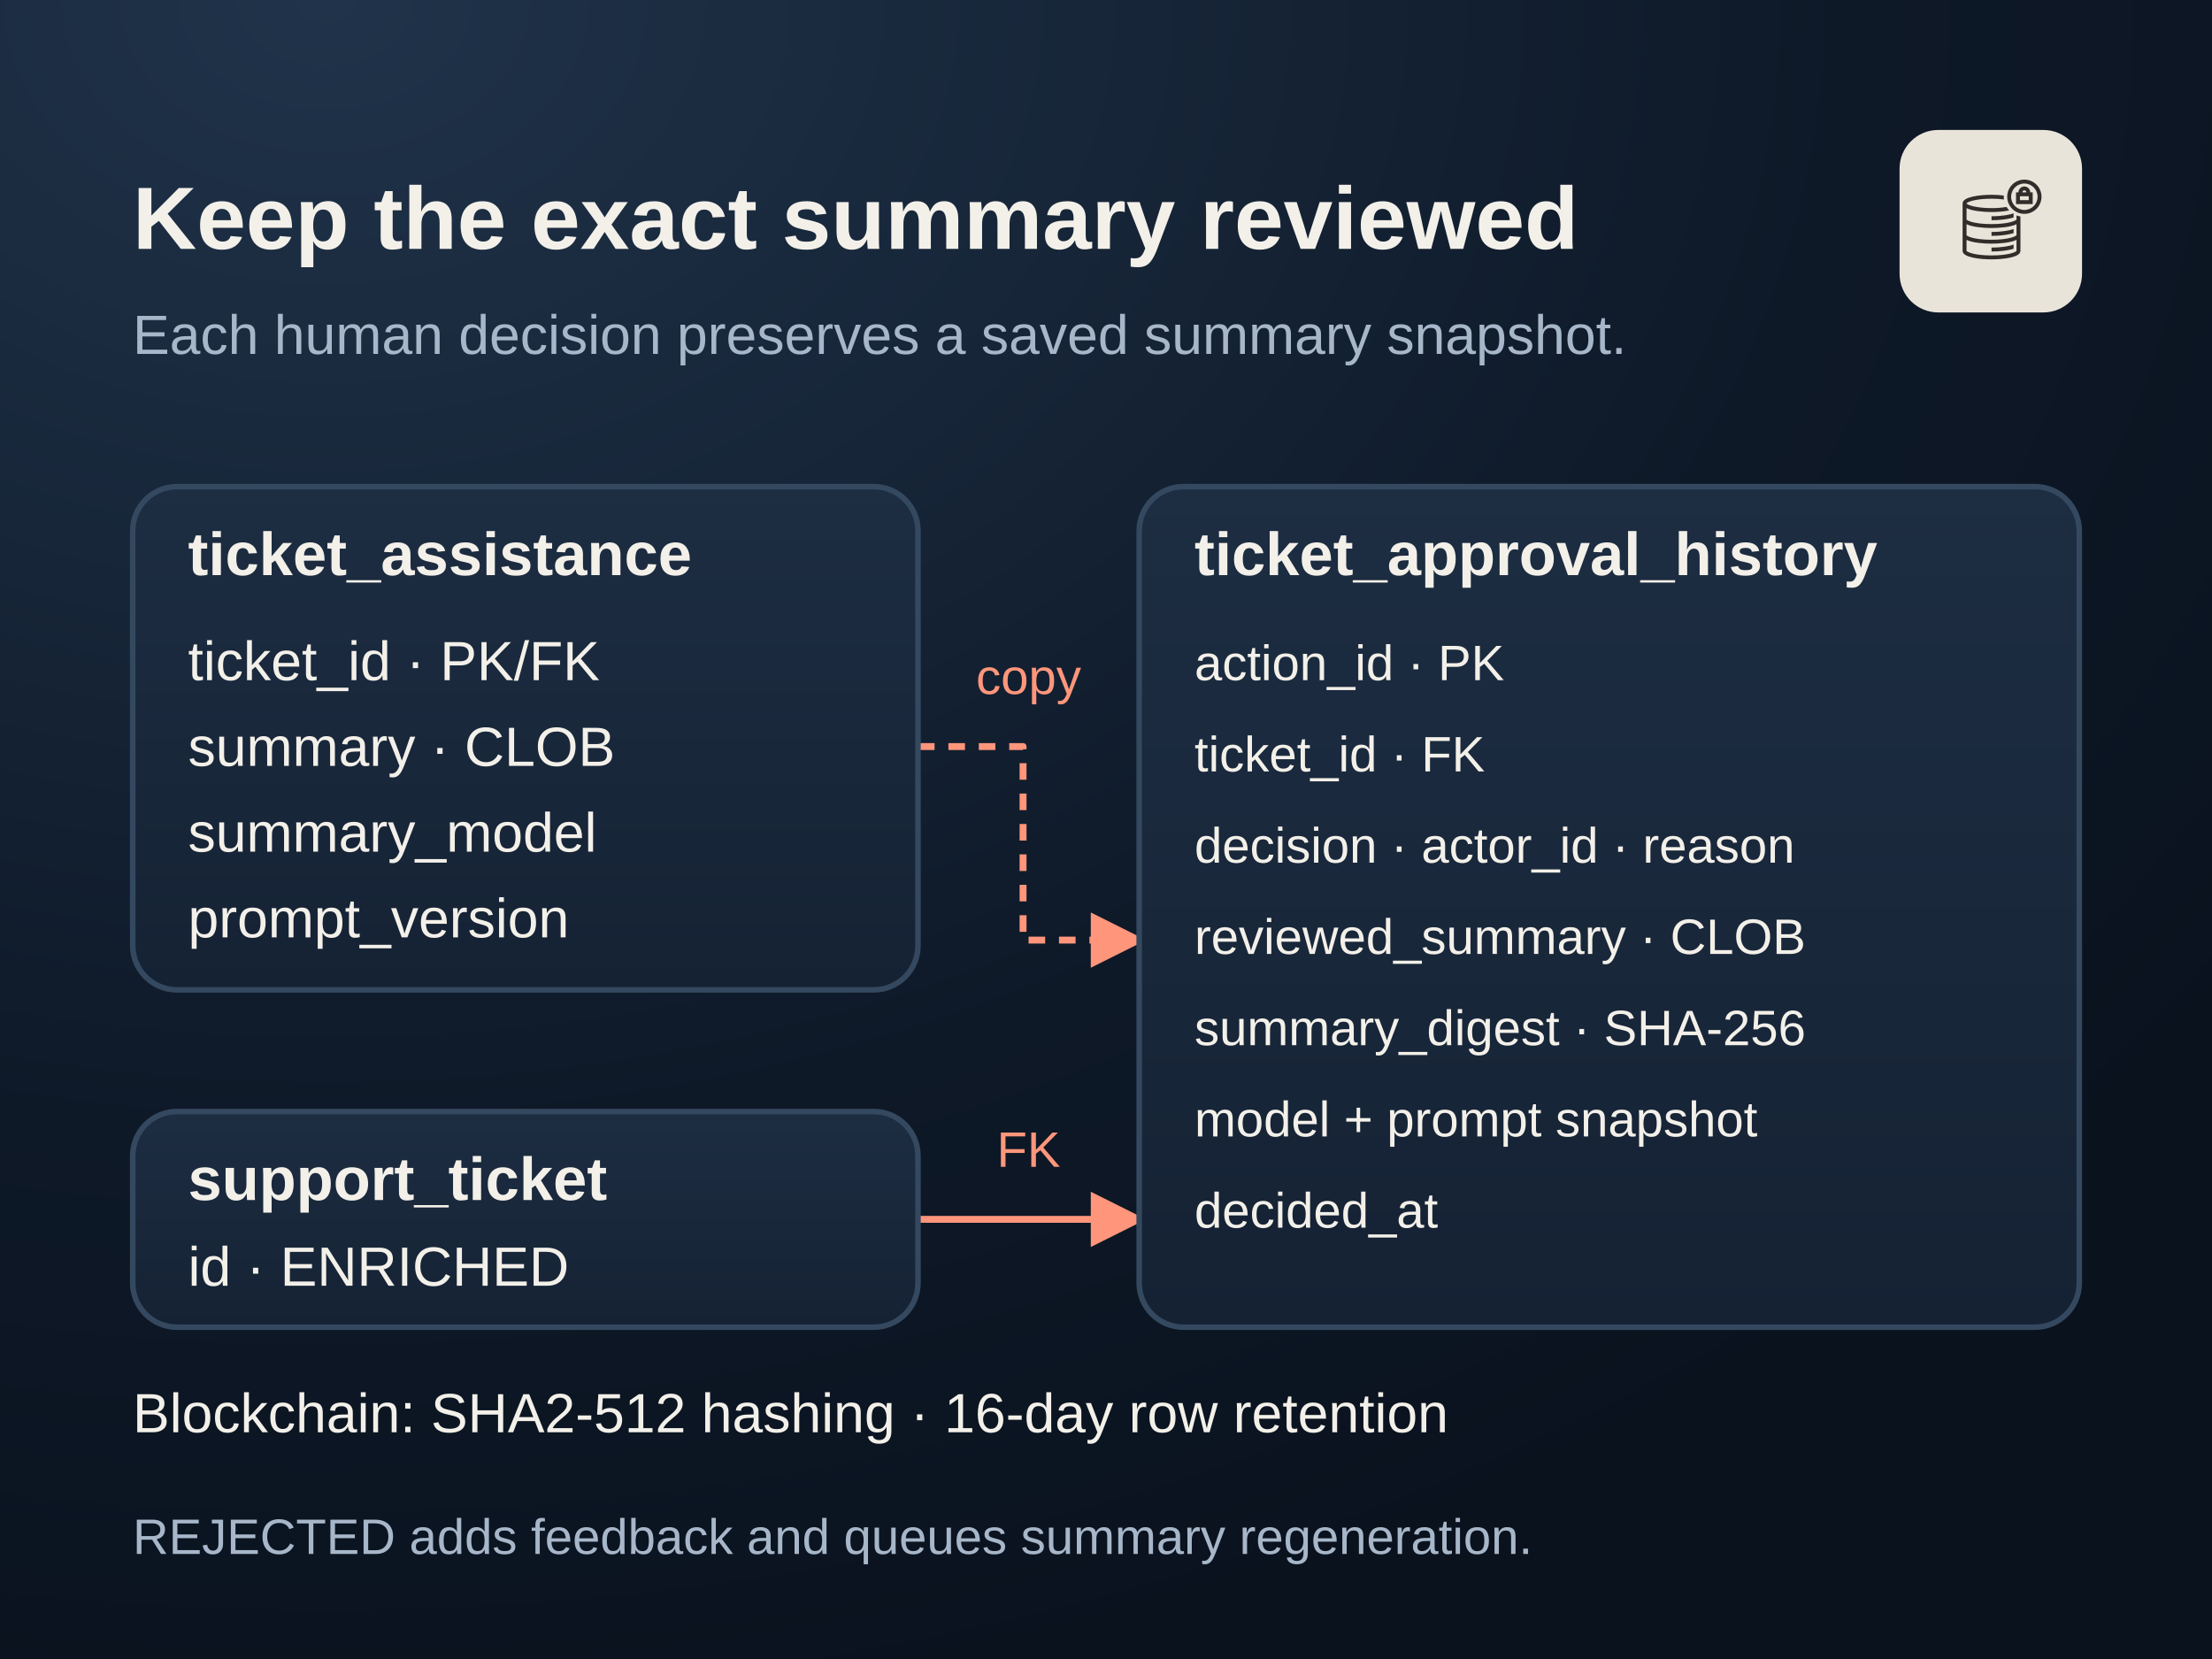
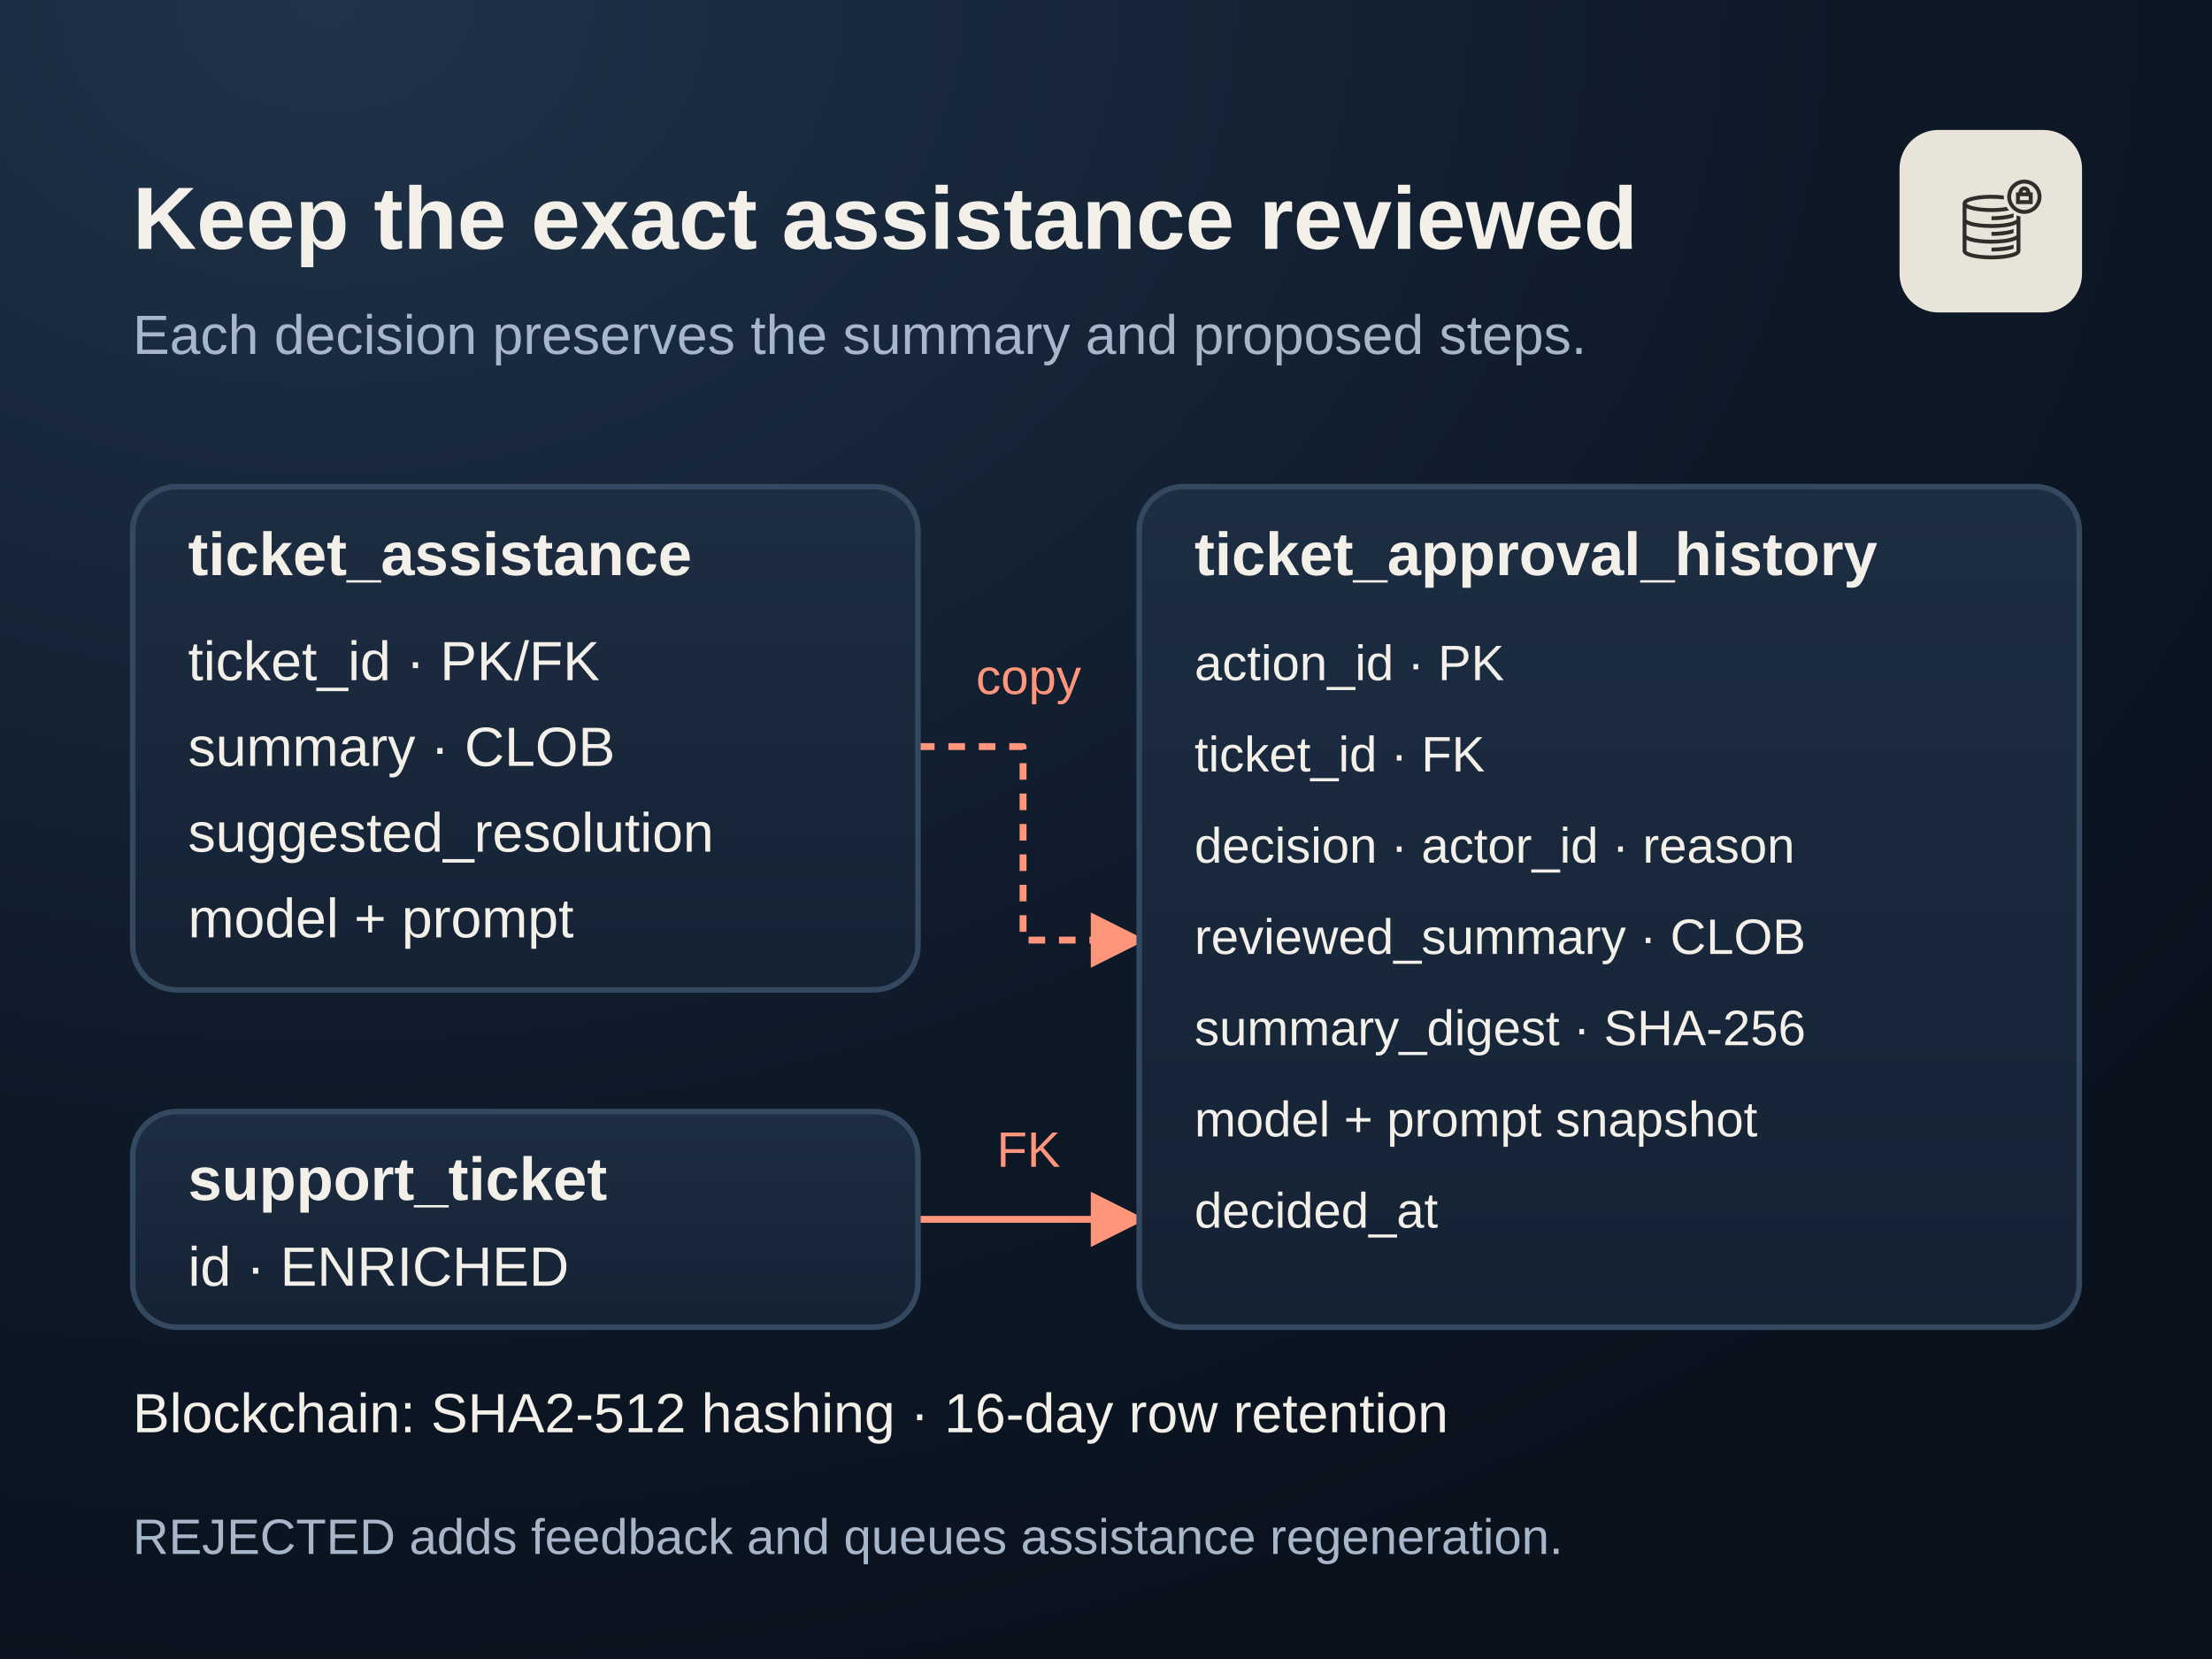
<svg xmlns="http://www.w3.org/2000/svg" width="800" height="600" viewBox="0 0 800 600" role="img" aria-labelledby="title desc">
  <defs>
    <marker id="arrow" markerWidth="8" markerHeight="8" refX="7" refY="4" orient="auto">
      <path d="M0 0 L8 4 L0 8 Z" fill="#ff967b" />
    </marker>
    <radialGradient id="canvas-wash" cx="15%" cy="0%" r="105%">
      <stop offset="0%" stop-color="#20334a" />
      <stop offset="65%" stop-color="#0e1928" />
      <stop offset="100%" stop-color="#0a121e" />
    </radialGradient>
    <linearGradient id="card-surface" x1="0" y1="0" x2="0" y2="1">
      <stop offset="0%" stop-color="#1d2d42" />
      <stop offset="100%" stop-color="#152234" />
    </linearGradient>
  </defs>
  <style>
.schema-focus { animation: schema-focus 8s ease-in-out infinite; }
@keyframes schema-focus { 0%,32%,100% { stroke: #34495f; } 8%,22% { stroke: #ff967b; } }
@media (prefers-reduced-motion: reduce) { .schema-focus { animation:none; } }
.paused * { animation-play-state:paused!important; }
</style>
  <rect width="800" height="600" fill="url(#canvas-wash)" />
-   <text x="48" y="90" font-family="Arial, Helvetica, sans-serif" font-size="32" font-weight="700" fill="#f3f0e9" text-anchor="start">Keep the exact summary reviewed</text>
-   <text x="48" y="128" font-family="Arial, Helvetica, sans-serif" font-size="20" font-weight="400" fill="#a7b7c9" text-anchor="start">Each human decision preserves a saved summary snapshot.</text>
+   <text x="48" y="90" font-family="Arial, Helvetica, sans-serif" font-size="32" font-weight="700" fill="#f3f0e9" text-anchor="start">Keep the exact assistance reviewed</text>
+   <text x="48" y="128" font-family="Arial, Helvetica, sans-serif" font-size="20" font-weight="400" fill="#a7b7c9" text-anchor="start">Each decision preserves the summary and proposed steps.</text>
  <g data-role="icon">
    <rect x="688" y="48" width="64" height="64" rx="13" fill="#e9e4da" stroke="#e9e4da" stroke-width="2" />
    <svg width="52" height="52" xml:space="preserve" overflow="hidden" viewBox="0 0 99 100" x="694" y="54" data-role="icon">
      <g transform="translate(-602 -364)">
        <g>
          <g>
            <g>
              <g>
                <path d="M49 45.57C56.217 45.57 61.556 44.529 64.312 43.528L64.312 46.387C63.775 46.56 63.193 46.727 62.56 46.88 58.837 47.802 54.023 48.309 49 48.309ZM64.312 57.276 64.312 54.417C61.556 55.438 56.217 56.476 49 56.476L49 59.198C54.023 59.198 58.837 58.691 62.56 57.769 63.193 57.612 63.775 57.449 64.312 57.276ZM49 70.07C54.023 70.07 58.837 69.563 62.56 68.644 63.193 68.488 63.775 68.324 64.312 68.151L64.312 65.293C61.556 66.313 56.217 67.334 49 67.334ZM66.354 44.968C67.233 45.313 68.146 45.568 69.076 45.73L69.076 69.699C69.076 74.31 56.456 75.542 49 75.542 41.544 75.542 28.924 74.31 28.924 69.699L28.924 36.964C28.92 36.912 28.92 36.86 28.924 36.808 28.92 36.747 28.92 36.685 28.924 36.624 28.924 31.887 41.544 30.625 49 30.625 51.852 30.627 54.702 30.796 57.534 31.132 57.517 31.414 57.507 31.7 57.507 31.986 57.508 32.62 57.552 33.253 57.64 33.882 54.775 33.514 51.889 33.336 49 33.347 38.502 33.347 32.207 35.453 31.646 36.624 32.194 37.791 38.489 39.898 49 39.898 52.501 39.922 55.998 39.65 59.453 39.084 59.972 39.959 60.584 40.773 61.281 41.514 57.299 42.331 52.563 42.62 49 42.62 43.692 42.62 35.773 41.98 31.646 39.898L31.646 47.843C32.044 48.578 36.961 51.011 49 51.011 61.039 51.011 65.956 48.578 66.354 47.843ZM31.646 51.093 31.646 58.739C32.044 59.474 36.961 61.907 49 61.907 61.039 61.907 65.956 59.474 66.354 58.739L66.354 51.089C62.227 53.131 54.308 53.737 49 53.737 43.692 53.737 35.773 53.114 31.646 51.089ZM66.354 69.655 66.354 61.978C62.227 64.02 54.308 64.626 49 64.626 43.692 64.626 35.773 64.003 31.646 61.978L31.646 69.651C32.044 70.386 36.961 72.82 49 72.82 61.039 72.82 65.956 70.386 66.354 69.651ZM83.708 31.986C83.708 38.564 78.376 43.896 71.799 43.896 65.221 43.896 59.889 38.564 59.889 31.986 59.889 25.409 65.221 20.076 71.799 20.076 78.376 20.076 83.708 25.409 83.708 31.986ZM80.986 31.986C80.986 26.912 76.873 22.799 71.799 22.799 66.724 22.799 62.611 26.912 62.611 31.986 62.611 37.06 66.724 41.174 71.799 41.174 76.873 41.174 80.986 37.06 80.986 31.986ZM75.882 28.924 77.583 28.924 77.583 37.09 66.014 37.09 66.014 28.924 67.715 28.924C67.715 26.669 69.544 24.84 71.799 24.84 74.054 24.84 75.882 26.669 75.882 28.924ZM70.438 28.924 73.16 28.924C73.16 28.172 72.55 27.562 71.799 27.562 71.047 27.562 70.438 28.172 70.438 28.924ZM74.861 31.646 68.736 31.646 68.736 34.368 74.861 34.368Z" fill="#312D2A" fill-rule="nonzero" fill-opacity="1" transform="matrix(1.0017 0 0 1 602.917 365)" />
              </g>
            </g>
          </g>
        </g>
      </g>
    </svg>
  </g>
  <g data-role="diagram">
    <path d="M332 270 H370 V340 H412" fill="none" stroke="#ff967b" stroke-width="2.5" stroke-linejoin="round" marker-end="url(#arrow)" stroke-dasharray="6 5" />
    <path d="M332 441 H412" fill="none" stroke="#ff967b" stroke-width="2.5" stroke-linejoin="round" marker-end="url(#arrow)" />
    <rect x="48" y="176" width="284" height="182" rx="16" fill="url(#card-surface)" stroke="#34495f" stroke-width="2" class="schema-focus" style="animation-delay:0s" />
    <rect x="48" y="402" width="284" height="78" rx="16" fill="url(#card-surface)" stroke="#34495f" stroke-width="2" class="schema-focus" style="animation-delay:2s" />
    <rect x="412" y="176" width="340" height="304" rx="16" fill="url(#card-surface)" stroke="#34495f" stroke-width="2" class="schema-focus" style="animation-delay:4s" />
    <text x="68" y="208" font-family="Arial, Helvetica, sans-serif" font-size="22" font-weight="700" fill="#f3f0e9" text-anchor="start">ticket_assistance</text>
    <text x="68" y="246" font-family="Arial, Helvetica, sans-serif" font-size="20" font-weight="400" fill="#f3f0e9" text-anchor="start">ticket_id · PK/FK</text>
    <text x="68" y="277" font-family="Arial, Helvetica, sans-serif" font-size="20" font-weight="400" fill="#f3f0e9" text-anchor="start">summary · CLOB</text>
-     <text x="68" y="308" font-family="Arial, Helvetica, sans-serif" font-size="20" font-weight="400" fill="#f3f0e9" text-anchor="start">summary_model</text>
-     <text x="68" y="339" font-family="Arial, Helvetica, sans-serif" font-size="20" font-weight="400" fill="#f3f0e9" text-anchor="start">prompt_version</text>
+     <text x="68" y="308" font-family="Arial, Helvetica, sans-serif" font-size="20" font-weight="400" fill="#f3f0e9" text-anchor="start">suggested_resolution</text>
+     <text x="68" y="339" font-family="Arial, Helvetica, sans-serif" font-size="20" font-weight="400" fill="#f3f0e9" text-anchor="start">model + prompt</text>
    <text x="372" y="251" font-family="Arial, Helvetica, sans-serif" font-size="18" font-weight="400" fill="#ff967b" text-anchor="middle">copy</text>
    <text x="68" y="434" font-family="Arial, Helvetica, sans-serif" font-size="22" font-weight="700" fill="#f3f0e9" text-anchor="start">support_ticket</text>
    <text x="68" y="465" font-family="Arial, Helvetica, sans-serif" font-size="20" font-weight="400" fill="#f3f0e9" text-anchor="start">id · ENRICHED</text>
    <text x="372" y="422" font-family="Arial, Helvetica, sans-serif" font-size="18" font-weight="400" fill="#ff967b" text-anchor="middle">FK</text>
    <text x="432" y="208" font-family="Arial, Helvetica, sans-serif" font-size="22" font-weight="700" fill="#f3f0e9" text-anchor="start">ticket_approval_history</text>
    <text x="432" y="246" font-family="Arial, Helvetica, sans-serif" font-size="18" font-weight="400" fill="#f3f0e9" text-anchor="start">action_id · PK</text>
    <text x="432" y="279" font-family="Arial, Helvetica, sans-serif" font-size="18" font-weight="400" fill="#f3f0e9" text-anchor="start">ticket_id · FK</text>
    <text x="432" y="312" font-family="Arial, Helvetica, sans-serif" font-size="18" font-weight="400" fill="#f3f0e9" text-anchor="start">decision · actor_id · reason</text>
    <text x="432" y="345" font-family="Arial, Helvetica, sans-serif" font-size="18" font-weight="400" fill="#f3f0e9" text-anchor="start">reviewed_summary · CLOB</text>
    <text x="432" y="378" font-family="Arial, Helvetica, sans-serif" font-size="18" font-weight="400" fill="#f3f0e9" text-anchor="start">summary_digest · SHA-256</text>
    <text x="432" y="411" font-family="Arial, Helvetica, sans-serif" font-size="18" font-weight="400" fill="#f3f0e9" text-anchor="start">model + prompt snapshot</text>
    <text x="432" y="444" font-family="Arial, Helvetica, sans-serif" font-size="18" font-weight="400" fill="#f3f0e9" text-anchor="start">decided_at</text>
    <text x="48" y="518" font-family="Arial, Helvetica, sans-serif" font-size="20" font-weight="400" fill="#f3f0e9" text-anchor="start">Blockchain: SHA2-512 hashing · 16-day row retention</text>
  </g>
-   <text x="48" y="562" font-family="Arial, Helvetica, sans-serif" font-size="18" font-weight="400" fill="#a7b7c9" text-anchor="start">REJECTED adds feedback and queues summary regeneration.</text>
+   <text x="48" y="562" font-family="Arial, Helvetica, sans-serif" font-size="18" font-weight="400" fill="#a7b7c9" text-anchor="start">REJECTED adds feedback and queues assistance regeneration.</text>
</svg>
